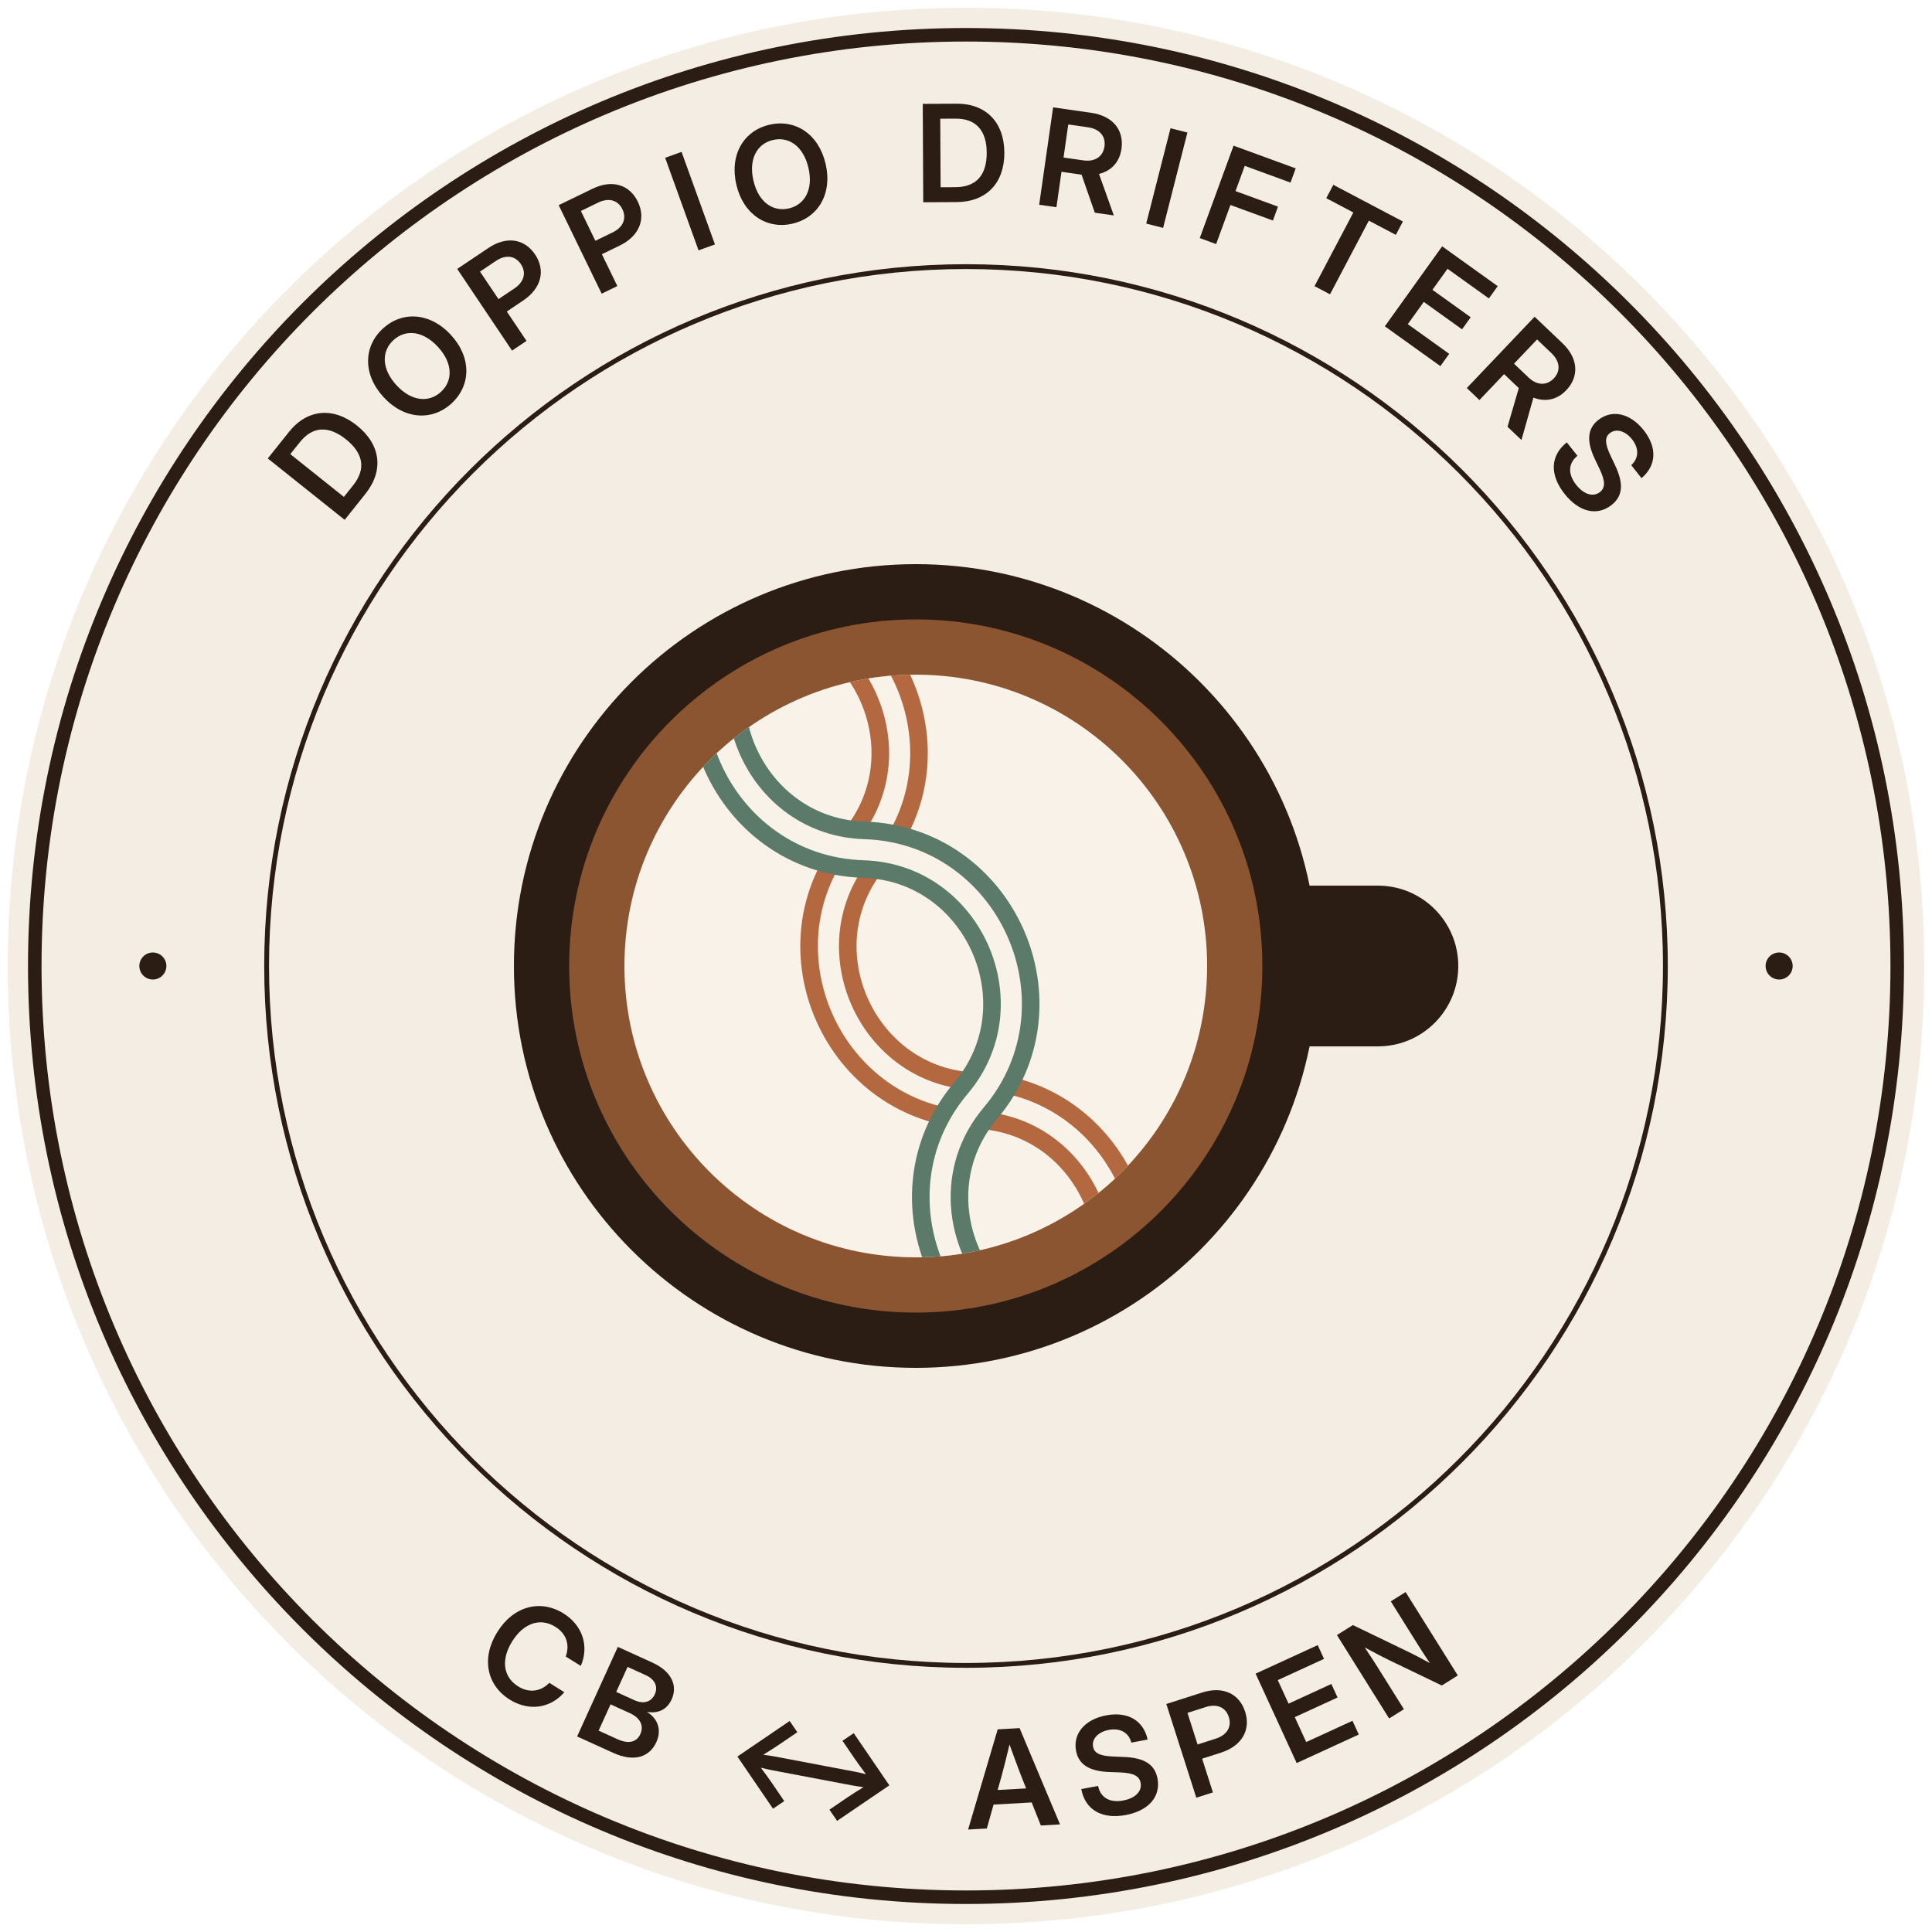
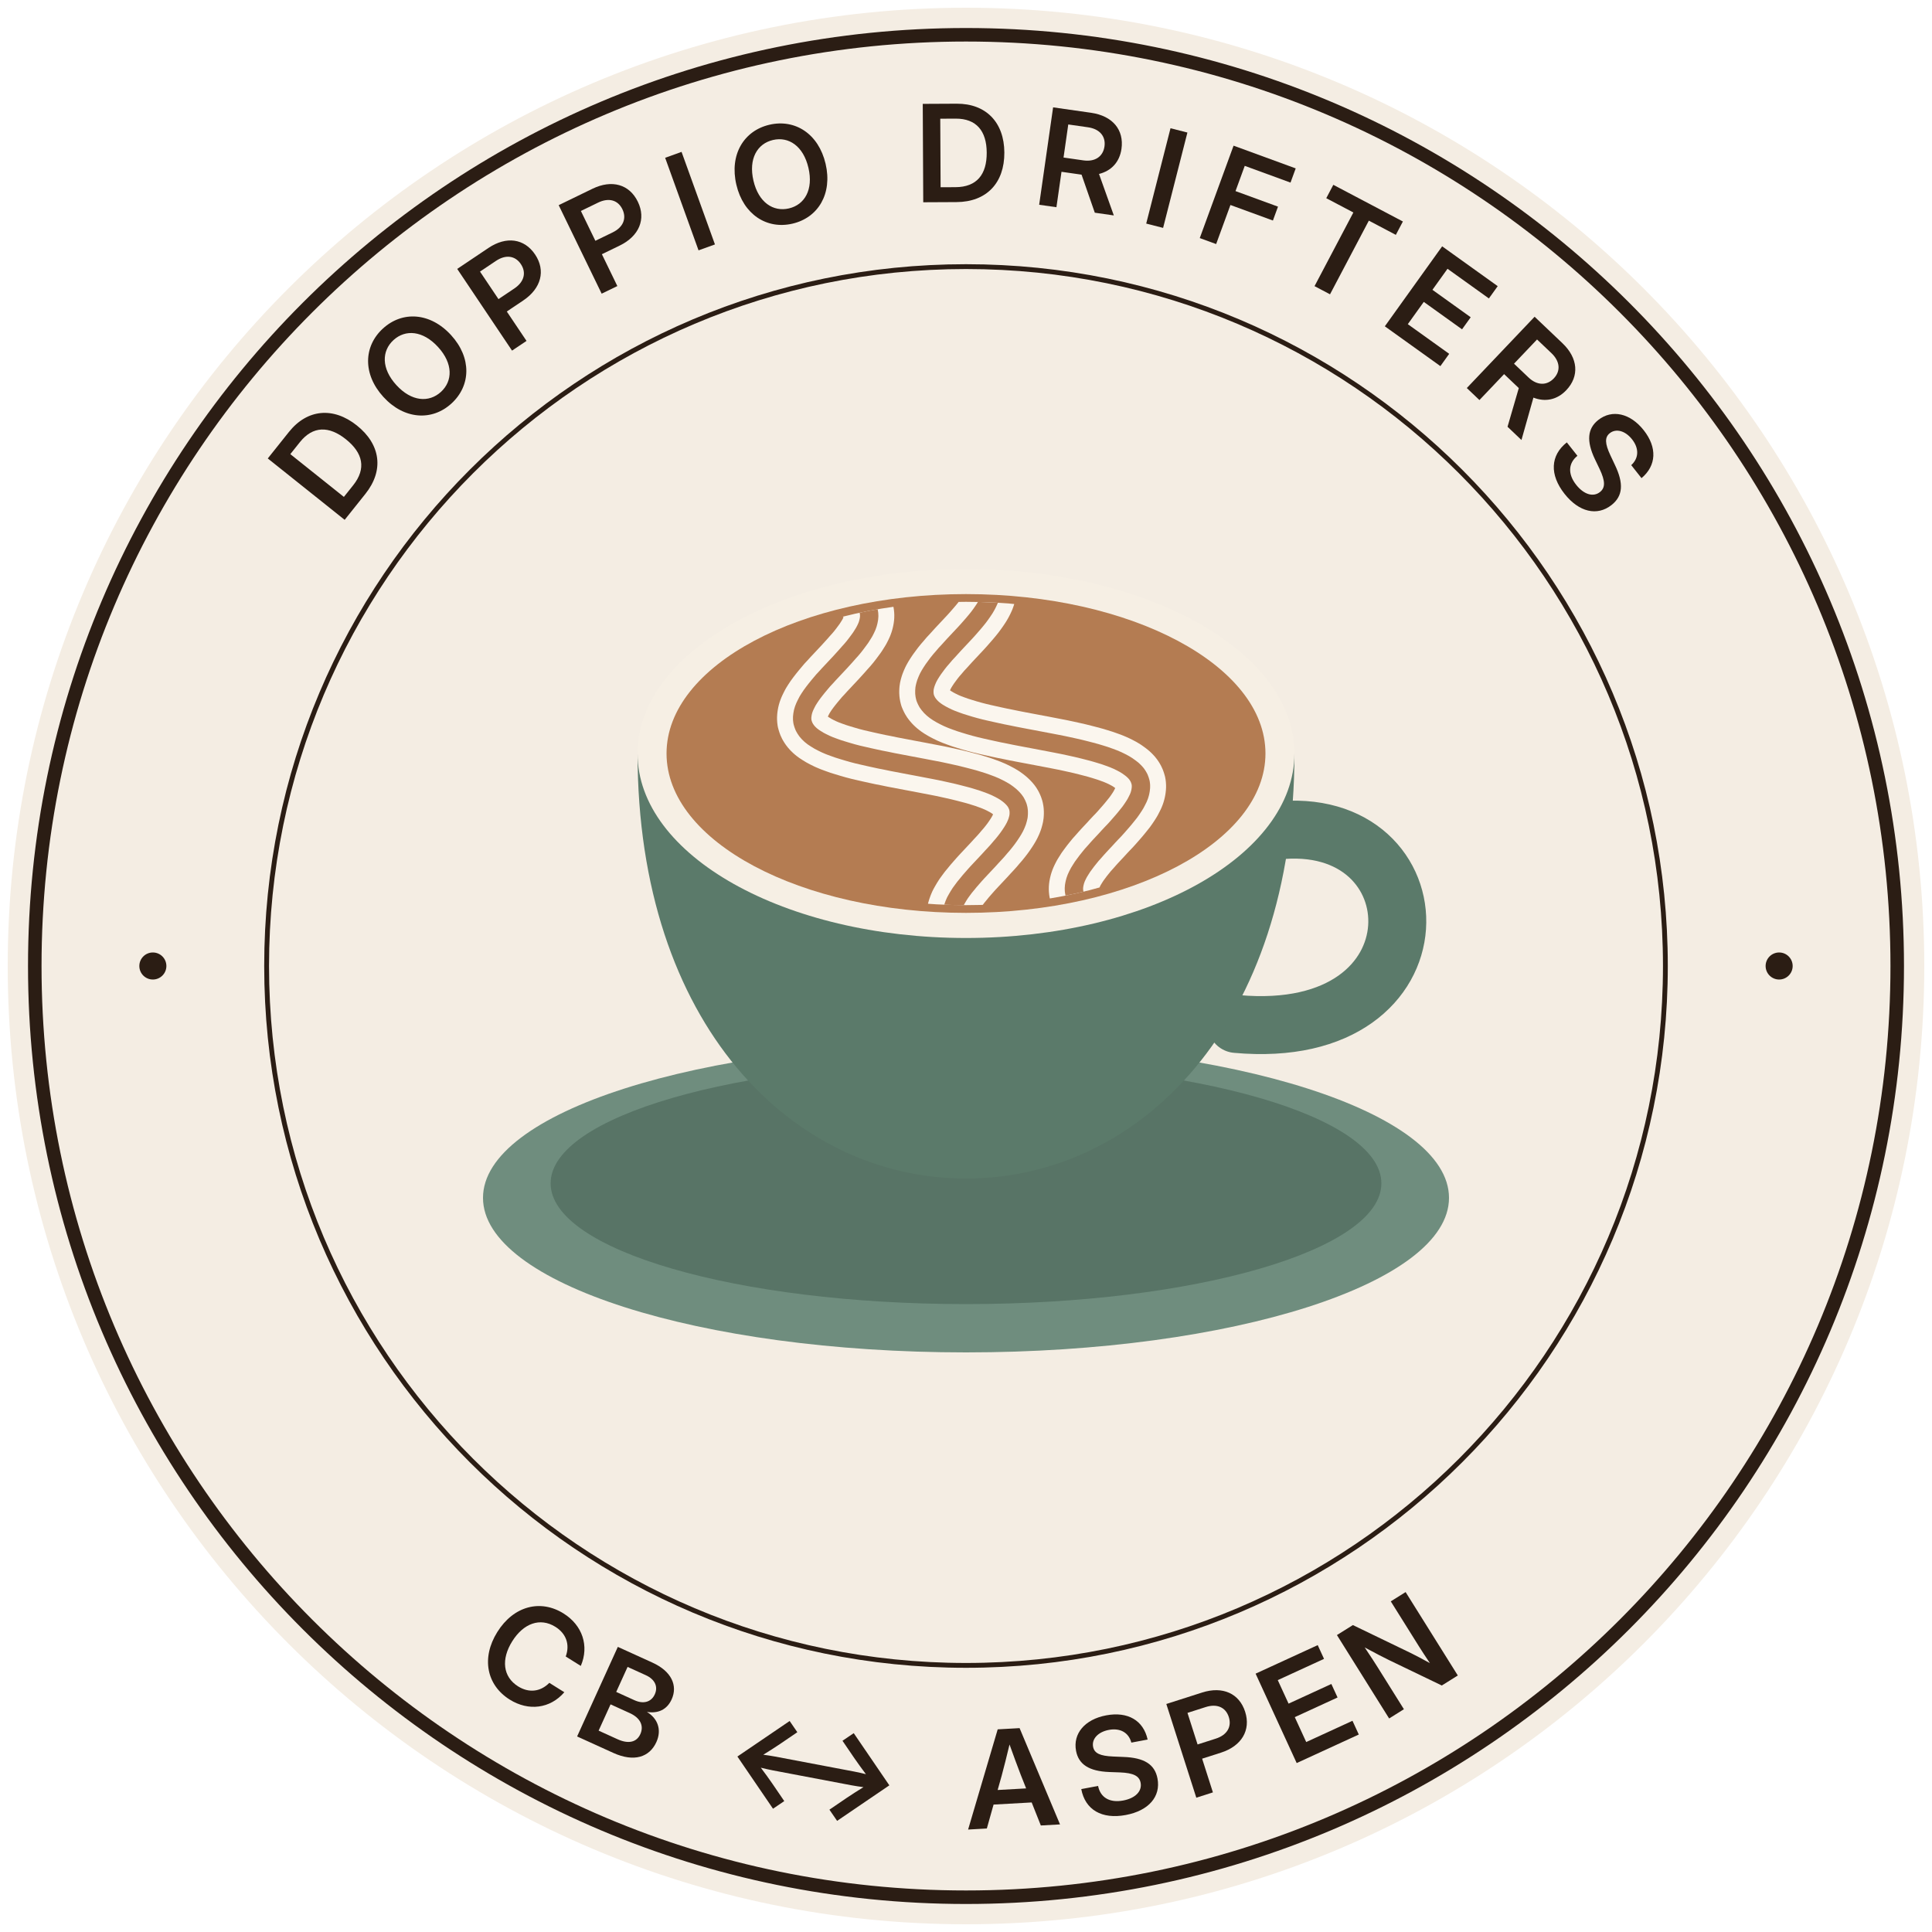
<svg xmlns="http://www.w3.org/2000/svg" viewBox="0 0 1000 1000" color="#2b1d14">
  <circle cx="500" cy="500" r="496" fill="#f4ede3" />
  <circle cx="500" cy="500" r="482" fill="none" stroke="currentColor" stroke-width="7" />
  <circle cx="500" cy="500" r="362" fill="none" stroke="currentColor" stroke-width="2.5" />
  <g fill="currentColor">
    <path d="M21.431 0.0C37.017 0.0 46.348 -9.775 46.348 -25.532C46.348 -41.187 36.948 -50.928 21.807 -50.928H4.238V0.0ZM13.262 -7.725V-43.203H21.226C31.958 -43.203 37.222 -36.743 37.222 -25.532C37.222 -14.219 32.026 -7.725 20.952 -7.725Z" transform="translate(190.98 253.31) rotate(-51.400) translate(-24.40 0)" />
    <path d="M26.182 0.82C39.819 0.82 49.902 -9.536 49.902 -25.43C49.902 -41.392 39.819 -51.748 26.182 -51.748C12.544 -51.748 2.461 -41.392 2.461 -25.43C2.461 -9.57 12.544 0.82 26.182 0.82ZM26.182 -7.28C17.842 -7.28 11.553 -13.809 11.553 -25.43C11.553 -37.085 17.842 -43.647 26.182 -43.647C34.487 -43.647 40.776 -37.085 40.776 -25.43C40.776 -13.809 34.487 -7.28 26.182 -7.28Z" transform="translate(233.13 208.23) rotate(-42.447) translate(-26.18 0)" />
    <path d="M4.238 0.0H13.262V-18.32H23.516C34.692 -18.32 41.87 -24.644 41.87 -34.658C41.87 -44.639 34.863 -50.928 23.687 -50.928H4.238ZM13.262 -26.045V-43.203H23.174C29.258 -43.203 32.983 -39.956 32.983 -34.658C32.983 -29.326 29.258 -26.045 23.174 -26.045Z" transform="translate(279.68 171.65) rotate(-33.861) translate(-21.88 0)" />
    <path d="M4.238 0.0H13.262V-18.32H23.516C34.692 -18.32 41.87 -24.644 41.87 -34.658C41.87 -44.639 34.863 -50.928 23.687 -50.928H4.238ZM13.262 -26.045V-43.203H23.174C29.258 -43.203 32.983 -39.956 32.983 -34.658C32.983 -29.326 29.258 -26.045 23.174 -26.045Z" transform="translate(327.29 144.30) rotate(-25.899) translate(-21.88 0)" />
    <path d="M13.262 -50.928H4.238V0.0H13.262Z" transform="translate(365.81 128.05) rotate(-19.838) translate(-8.75 0)" />
    <path d="M26.182 0.82C39.819 0.82 49.902 -9.536 49.902 -25.43C49.902 -41.392 39.819 -51.748 26.182 -51.748C12.544 -51.748 2.461 -41.392 2.461 -25.43C2.461 -9.57 12.544 0.82 26.182 0.82ZM26.182 -7.28C17.842 -7.28 11.553 -13.809 11.553 -25.43C11.553 -37.085 17.842 -43.647 26.182 -43.647C34.487 -43.647 40.776 -37.085 40.776 -25.43C40.776 -13.809 34.487 -7.28 26.182 -7.28Z" transform="translate(410.02 114.96) rotate(-13.154) translate(-26.18 0)" />
    <path d="M21.431 0.0C37.017 0.0 46.348 -9.775 46.348 -25.532C46.348 -41.187 36.948 -50.928 21.807 -50.928H4.238V0.0ZM13.262 -7.725V-43.203H21.226C31.958 -43.203 37.222 -36.743 37.222 -25.532C37.222 -14.219 32.026 -7.725 20.952 -7.725Z" transform="translate(498.03 104.59) rotate(-0.285) translate(-24.40 0)" />
    <path d="M4.238 0.0H13.262V-18.525H23.516C23.618 -18.525 23.687 -18.525 23.755 -18.525L33.325 0.0H43.271L32.642 -20.166C38.691 -22.627 42.314 -27.72 42.314 -34.658C42.314 -44.639 35.308 -50.928 24.097 -50.928H4.238ZM13.262 -25.977V-43.271H23.584C29.668 -43.271 33.428 -39.956 33.428 -34.658C33.428 -29.326 29.668 -25.977 23.652 -25.977Z" transform="translate(555.99 108.57) rotate(8.141) translate(-22.54 0)" />
    <path d="M13.262 -50.928H4.238V0.0H13.262Z" transform="translate(597.65 116.84) rotate(14.298) translate(-8.75 0)" />
    <path d="M4.238 0.0H13.262V-21.533H36.675V-29.189H13.262V-43.101H38.486V-50.928H4.238Z" transform="translate(635.83 128.65) rotate(20.091) translate(-20.03 0)" />
    <path d="M1.572 -43.101H17.432V0.0H26.489V-43.101H42.28V-50.928H1.572Z" transform="translate(684.39 150.21) rotate(27.796) translate(-21.94 0)" />
    <path d="M4.238 0.0H39.614V-7.827H13.262V-22.012H37.632V-29.702H13.262V-43.101H39.614V-50.928H4.238Z" transform="translate(730.37 178.63) rotate(35.634) translate(-20.95 0)" />
    <path d="M4.238 0.0H13.262V-18.525H23.516C23.618 -18.525 23.687 -18.525 23.755 -18.525L33.325 0.0H43.271L32.642 -20.166C38.691 -22.627 42.314 -27.72 42.314 -34.658C42.314 -44.639 35.308 -50.928 24.097 -50.928H4.238ZM13.262 -25.977V-43.271H23.584C29.668 -43.271 33.428 -39.956 33.428 -34.658C33.428 -29.326 29.668 -25.977 23.652 -25.977Z" transform="translate(772.48 213.46) rotate(43.559) translate(-22.54 0)" />
    <path d="M22.661 0.82C34.727 0.82 42.28 -5.195 42.28 -14.697C42.28 -22.183 37.529 -26.592 26.968 -28.95L21.807 -30.146C15.176 -31.685 12.544 -33.599 12.544 -37.017C12.544 -41.187 16.543 -44.092 22.183 -44.092C28.13 -44.092 32.026 -40.845 32.402 -35.479H40.981C40.674 -45.596 33.599 -51.748 22.217 -51.748C10.972 -51.748 3.486 -45.664 3.486 -36.572C3.486 -29.429 8.169 -24.951 18.354 -22.627L23.823 -21.396C30.625 -19.824 33.291 -17.739 33.291 -14.15C33.291 -9.673 29.087 -6.802 22.729 -6.802C15.654 -6.802 11.416 -10.459 11.348 -16.611H2.495C2.495 -5.708 10.049 0.82 22.661 0.82Z" transform="translate(810.28 254.89) rotate(51.693) translate(-22.39 0)" />
    <path d="M26.455 0.82C37.939 0.82 46.689 -6.289 48.398 -17.397H39.238C37.803 -10.938 33.018 -7.28 26.523 -7.28C17.158 -7.28 11.553 -14.492 11.553 -25.43C11.553 -36.436 17.192 -43.647 26.523 -43.647C33.052 -43.647 37.837 -39.956 39.204 -33.462H48.398C46.689 -44.604 37.939 -51.748 26.455 -51.748C12.407 -51.748 2.461 -41.426 2.461 -25.43C2.461 -9.536 12.407 0.82 26.455 0.82Z" transform="translate(263.34 878.43) rotate(32.021) translate(-25.36 0)" />
    <path d="M4.238 0.0H24.814C36.606 0.0 42.793 -5.742 42.793 -14.321C42.793 -21.567 38.076 -25.771 31.992 -26.489V-26.558C37.461 -28.062 40.845 -31.821 40.845 -37.7C40.845 -45.664 34.658 -50.928 23.926 -50.928H4.238ZM13.125 -7.349V-22.285H24.062C30.078 -22.285 33.53 -19.346 33.53 -14.629C33.53 -9.946 30.01 -7.349 23.857 -7.349ZM13.125 -29.36V-43.579H23.516C28.677 -43.579 31.821 -40.845 31.821 -36.47C31.821 -32.129 28.677 -29.36 23.516 -29.36Z" transform="translate(315.33 906.34) rotate(24.441) translate(-22.49 0)" />
    <path d="M29.155 0.82 34.146 -4.136 26.455 -11.826C24.131 -14.15 21.533 -16.543 19.004 -18.867C21.055 -18.765 23.174 -18.662 25.225 -18.662H66.855C68.872 -18.662 71.025 -18.765 73.076 -18.867C70.547 -16.543 67.949 -14.15 65.625 -11.826L57.935 -4.136L62.925 0.82L86.064 -22.285L62.925 -45.391L57.935 -40.435L65.625 -32.744C67.949 -30.42 70.547 -28.027 73.076 -25.703C71.025 -25.806 68.872 -25.908 66.855 -25.908H25.225C23.174 -25.908 21.055 -25.806 19.004 -25.703C21.533 -28.027 24.131 -30.42 26.455 -32.744L34.146 -40.435L29.155 -45.391L6.016 -22.285Z" transform="translate(416.85 938.53) rotate(10.737) translate(-46.04 0)" />
    <path d="M0.444 0.0H10.151L14.321 -12.168H34.077L38.145 0.0H48.091L29.976 -50.928H18.628ZM16.851 -19.585 19.312 -26.763C20.85 -31.445 22.388 -36.333 24.302 -42.759C26.216 -36.333 27.72 -31.445 29.224 -26.763L31.616 -19.585Z" transform="translate(524.88 945.64) rotate(-3.196) translate(-24.27 0)" />
    <path d="M22.661 0.82C34.727 0.82 42.28 -5.195 42.28 -14.697C42.28 -22.183 37.529 -26.592 26.968 -28.95L21.807 -30.146C15.176 -31.685 12.544 -33.599 12.544 -37.017C12.544 -41.187 16.543 -44.092 22.183 -44.092C28.13 -44.092 32.026 -40.845 32.402 -35.479H40.981C40.674 -45.596 33.599 -51.748 22.217 -51.748C10.972 -51.748 3.486 -45.664 3.486 -36.572C3.486 -29.429 8.169 -24.951 18.354 -22.627L23.823 -21.396C30.625 -19.824 33.291 -17.739 33.291 -14.15C33.291 -9.673 29.087 -6.802 22.729 -6.802C15.654 -6.802 11.416 -10.459 11.348 -16.611H2.495C2.495 -5.708 10.049 0.82 22.661 0.82Z" transform="translate(582.28 938.69) rotate(-10.622) translate(-22.39 0)" />
    <path d="M4.238 0.0H13.262V-18.32H23.516C34.692 -18.32 41.87 -24.644 41.87 -34.658C41.87 -44.639 34.863 -50.928 23.687 -50.928H4.238ZM13.262 -26.045V-43.203H23.174C29.258 -43.203 32.983 -39.956 32.983 -34.658C32.983 -29.326 29.258 -26.045 23.174 -26.045Z" transform="translate(636.01 925.11) rotate(-17.742) translate(-21.88 0)" />
    <path d="M4.238 0.0H39.614V-7.827H13.262V-22.012H37.632V-29.702H13.262V-43.101H39.614V-50.928H4.238Z" transform="translate(686.35 905.58) rotate(-24.677) translate(-20.95 0)" />
    <path d="M4.238 0.0H13.262V-25.601C13.262 -27.822 13.228 -32.197 13.022 -37.871C16.133 -32.368 18.833 -27.856 20.269 -25.566L36.401 0.0H46.177V-50.928H37.119V-23.174C37.119 -21.157 37.188 -16.919 37.324 -13.091C35.308 -16.714 33.052 -20.61 31.855 -22.524L13.979 -50.928H4.238Z" transform="translate(736.79 878.35) rotate(-32.041) translate(-25.21 0)" />
    <circle cx="79.12" cy="500" r="7" />
    <circle cx="920.88" cy="500" r="7" />
  </g>
-   <g transform="translate(182.8 188.0) scale(5.2)">
-     <path d="M91 52 h11 a8 8 0 0 1 0 16 h-11 z" fill="currentColor" />
-     <circle cx="56" cy="60" r="40" fill="currentColor" />
-     <circle cx="56" cy="60" r="34.5" fill="#8a5530" />
-     <circle cx="56" cy="60" r="29" fill="#f8f2e8" />
-     <clipPath id="dd-foam">
-       <circle cx="56" cy="60" r="29" />
+   <g transform="translate(215.0 170.0) scale(5.0)">
+     <ellipse cx="57" cy="90" rx="50" ry="16" fill="#6f8d7e" />
+     <ellipse cx="57" cy="88.5" rx="43" ry="12.5" fill="#587466" />
+     <path d="M89 52 C 106 50, 107 74, 85 72" fill="none" stroke="#5b7a6a" stroke-width="6" stroke-linecap="round" />
+     <path d="M23 44 C 23 72, 39 88, 57 88 C 75 88, 91 72, 91 44 Z" fill="#5b7a6a" />
+     <ellipse cx="57" cy="44" rx="34" ry="19.1" fill="#f6efe4" />
+     <ellipse cx="57" cy="44" rx="31" ry="16.5" fill="#b47c52" />
+     <clipPath id="dd-coffee">
+       <ellipse cx="57" cy="44" rx="29.5" ry="15.7" />
    </clipPath>
-     <g clip-path="url(#dd-foam)" fill="none" stroke-linecap="round">
-       <g transform="rotate(-24 56 60)">
-         <path d="M56.00 20.00 C67.31 25.47 67.31 41.87 56.00 47.33 C44.70 52.80 44.70 69.20 56.00 74.67 C67.31 80.13 67.31 96.53 56.00 102.00" stroke="#b4683f" stroke-width="5.6" />
-         <path d="M56.00 20.00 C67.31 25.47 67.31 41.87 56.00 47.33 C44.70 52.80 44.70 69.20 56.00 74.67 C67.31 80.13 67.31 96.53 56.00 102.00" stroke="#f8f2e8" stroke-width="2.1" />
-         <path d="M56.00 20.00 C44.70 25.47 44.70 41.87 56.00 47.33 C67.31 52.80 67.31 69.20 56.00 74.67 C44.70 80.13 44.70 96.53 56.00 102.00" stroke="#5b7a6a" stroke-width="5.6" />
-         <path d="M56.00 20.00 C44.70 25.47 44.70 41.87 56.00 47.33 C67.31 52.80 67.31 69.20 56.00 74.67 C44.70 80.13 44.70 96.53 56.00 102.00" stroke="#f8f2e8" stroke-width="2.1" />
-       </g>
+     <g clip-path="url(#dd-coffee)" fill="none" stroke-linecap="round" stroke-linejoin="round">
+       <path d="M43.14 26.51 L43.60 26.67 L44.03 26.83 L44.44 27.00 L44.82 27.18 L45.17 27.36 L45.49 27.55 L45.78 27.74 L46.04 27.94 L46.26 28.15 L46.46 28.36 L46.63 28.58 L46.76 28.81 L46.86 29.04 L46.93 29.28 L46.97 29.53 L46.98 29.78 L46.96 30.04 L46.91 30.31 L46.84 30.58 L46.74 30.86 L46.61 31.14 L46.46 31.43 L46.28 31.72 L46.09 32.02 L45.87 32.32 L45.64 32.63 L45.40 32.94 L45.14 33.25 L44.86 33.56 L44.58 33.88 L44.29 34.20 L44.00 34.52 L43.70 34.84 L43.40 35.16 L43.10 35.48 L42.80 35.80 L42.51 36.12 L42.22 36.43 L41.95 36.75 L41.69 37.06 L41.44 37.37 L41.20 37.68 L40.98 37.98 L40.78 38.28 L40.60 38.57 L40.45 38.86 L40.31 39.15 L40.20 39.43 L40.12 39.70 L40.07 39.97 L40.04 40.23 L40.04 40.48 L40.07 40.73 L40.14 40.97 L40.23 41.21 L40.36 41.44 L40.51 41.66 L40.70 41.88 L40.92 42.09 L41.17 42.29 L41.46 42.48 L41.77 42.67 L42.11 42.85 L42.48 43.03 L42.88 43.20 L43.31 43.36 L43.76 43.52 L44.24 43.67 L44.74 43.82 L45.26 43.97 L45.80 44.11 L46.36 44.24 L46.93 44.37 L47.52 44.50 L48.12 44.63 L48.74 44.75 L49.36 44.88 L49.99 45.00 L50.62 45.12 L51.25 45.24 L51.89 45.36 L52.52 45.48 L53.14 45.60 L53.77 45.72 L54.38 45.84 L54.98 45.97 L55.57 46.10 L56.14 46.23 L56.70 46.37 L57.24 46.51 L57.77 46.65 L58.26 46.80 L58.74 46.95 L59.19 47.11 L59.62 47.27 L60.02 47.44 L60.39 47.62 L60.73 47.80 L61.05 47.99 L61.33 48.19 L61.58 48.39 L61.80 48.60 L61.99 48.81 L62.15 49.03 L62.27 49.26 L62.37 49.50 L62.43 49.74 L62.46 49.99 L62.46 50.24 L62.44 50.51 L62.38 50.77 L62.30 51.05 L62.19 51.33 L62.06 51.61 L61.90 51.90 L61.72 52.19 L61.52 52.49 L61.30 52.80 L61.07 53.10 L60.82 53.41 L60.55 53.72 L60.28 54.04 L59.99 54.36 L59.70 54.67 L59.41 54.99 L59.11 55.31 L58.81 55.63 L58.51 55.95 L58.21 56.27 L57.92 56.59 L57.64 56.91 L57.37 57.22 L57.11 57.54 L56.86 57.84 L56.63 58.15 L56.41 58.45 L56.22 58.75 L56.05 59.04 L55.89 59.33 L55.77 59.61 L55.67 59.89 L55.59 60.16 L55.54 60.43 L55.52 60.69 L55.53 60.94 L55.57 61.19 L55.64 61.43 L55.74 61.67 L55.88 61.89 L56.04 62.11 L56.24 62.33 L56.47 62.53 L56.73 62.73 L57.02 62.93 L57.34 63.11 L57.69 63.29 L58.06 63.47 L58.47 63.64 L58.90 63.80 L59.36 63.96" stroke="#fbf6ee" stroke-width="5.2" />
+       <path d="M43.14 26.51 L43.60 26.67 L44.03 26.83 L44.44 27.00 L44.82 27.18 L45.17 27.36 L45.49 27.55 L45.78 27.74 L46.04 27.94 L46.26 28.15 L46.46 28.36 L46.63 28.58 L46.76 28.81 L46.86 29.04 L46.93 29.28 L46.97 29.53 L46.98 29.78 L46.96 30.04 L46.91 30.31 L46.84 30.58 L46.74 30.86 L46.61 31.14 L46.46 31.43 L46.28 31.72 L46.09 32.02 L45.87 32.32 L45.64 32.63 L45.40 32.94 L45.14 33.25 L44.86 33.56 L44.58 33.88 L44.29 34.20 L44.00 34.52 L43.70 34.84 L43.40 35.16 L43.10 35.48 L42.80 35.80 L42.51 36.12 L42.22 36.43 L41.95 36.75 L41.69 37.06 L41.44 37.37 L41.20 37.68 L40.98 37.98 L40.78 38.28 L40.60 38.57 L40.45 38.86 L40.31 39.15 L40.20 39.43 L40.12 39.70 L40.07 39.97 L40.04 40.23 L40.04 40.48 L40.07 40.73 L40.14 40.97 L40.23 41.21 L40.36 41.44 L40.51 41.66 L40.70 41.88 L40.92 42.09 L41.17 42.29 L41.46 42.48 L41.77 42.67 L42.11 42.85 L42.48 43.03 L42.88 43.20 L43.31 43.36 L43.76 43.52 L44.24 43.67 L44.74 43.82 L45.26 43.97 L45.80 44.11 L46.36 44.24 L46.93 44.37 L47.52 44.50 L48.12 44.63 L48.74 44.75 L49.36 44.88 L49.99 45.00 L50.62 45.12 L51.25 45.24 L51.89 45.36 L52.52 45.48 L53.14 45.60 L53.77 45.72 L54.38 45.84 L54.98 45.97 L55.57 46.10 L56.14 46.23 L56.70 46.37 L57.24 46.51 L57.77 46.65 L58.26 46.80 L58.74 46.95 L59.19 47.11 L59.62 47.27 L60.02 47.44 L60.39 47.62 L60.73 47.80 L61.05 47.99 L61.33 48.19 L61.58 48.39 L61.80 48.60 L61.99 48.81 L62.15 49.03 L62.27 49.26 L62.37 49.50 L62.43 49.74 L62.46 49.99 L62.46 50.24 L62.44 50.51 L62.38 50.77 L62.30 51.05 L62.19 51.33 L62.06 51.61 L61.90 51.90 L61.72 52.19 L61.52 52.49 L61.30 52.80 L61.07 53.10 L60.82 53.41 L60.55 53.72 L60.28 54.04 L59.99 54.36 L59.70 54.67 L59.41 54.99 L59.11 55.31 L58.81 55.63 L58.51 55.95 L58.21 56.27 L57.92 56.59 L57.64 56.91 L57.37 57.22 L57.11 57.54 L56.86 57.84 L56.63 58.15 L56.41 58.45 L56.22 58.75 L56.05 59.04 L55.89 59.33 L55.77 59.61 L55.67 59.89 L55.59 60.16 L55.54 60.43 L55.52 60.69 L55.53 60.94 L55.57 61.19 L55.64 61.43 L55.74 61.67 L55.88 61.89 L56.04 62.11 L56.24 62.33 L56.47 62.53 L56.73 62.73 L57.02 62.93 L57.34 63.11 L57.69 63.29 L58.06 63.47 L58.47 63.64 L58.90 63.80 L59.36 63.96" stroke="#b47c52" stroke-width="1.9" />
+       <path d="M55.79 23.80 L56.25 23.95 L56.68 24.12 L57.09 24.28 L57.46 24.46 L57.81 24.64 L58.13 24.83 L58.42 25.02 L58.68 25.22 L58.91 25.43 L59.11 25.64 L59.27 25.86 L59.41 26.09 L59.51 26.32 L59.58 26.56 L59.62 26.81 L59.63 27.06 L59.61 27.32 L59.56 27.59 L59.48 27.86 L59.38 28.14 L59.25 28.42 L59.10 28.71 L58.93 29.00 L58.73 29.30 L58.52 29.60 L58.29 29.91 L58.04 30.22 L57.78 30.53 L57.51 30.84 L57.23 31.16 L56.94 31.48 L56.64 31.80 L56.34 32.12 L56.04 32.44 L55.74 32.76 L55.45 33.08 L55.16 33.40 L54.87 33.71 L54.60 34.03 L54.33 34.34 L54.08 34.65 L53.85 34.96 L53.63 35.26 L53.43 35.56 L53.25 35.85 L53.09 36.14 L52.96 36.43 L52.85 36.71 L52.77 36.98 L52.71 37.25 L52.69 37.51 L52.69 37.76 L52.72 38.01 L52.78 38.26 L52.88 38.49 L53.00 38.72 L53.16 38.94 L53.35 39.16 L53.57 39.37 L53.82 39.57 L54.10 39.76 L54.42 39.95 L54.76 40.13 L55.13 40.31 L55.53 40.48 L55.96 40.64 L56.41 40.80 L56.89 40.95 L57.38 41.10 L57.91 41.25 L58.45 41.39 L59.00 41.52 L59.58 41.65 L60.17 41.78 L60.77 41.91 L61.38 42.03 L62.01 42.16 L62.63 42.28 L63.26 42.40 L63.90 42.52 L64.53 42.64 L65.16 42.76 L65.79 42.88 L66.41 43.00 L67.02 43.12 L67.63 43.25 L68.22 43.38 L68.79 43.51 L69.35 43.65 L69.89 43.79 L70.41 43.93 L70.91 44.08 L71.39 44.23 L71.84 44.39 L72.27 44.55 L72.67 44.72 L73.04 44.90 L73.38 45.08 L73.69 45.27 L73.97 45.47 L74.23 45.67 L74.45 45.88 L74.64 46.09 L74.79 46.31 L74.92 46.54 L75.01 46.78 L75.08 47.02 L75.11 47.27 L75.11 47.52 L75.08 47.79 L75.03 48.05 L74.95 48.33 L74.84 48.61 L74.70 48.89 L74.55 49.18 L74.37 49.47 L74.17 49.77 L73.95 50.08 L73.71 50.38 L73.46 50.69 L73.20 51.00 L72.92 51.32 L72.64 51.64 L72.35 51.96 L72.05 52.27 L71.75 52.59 L71.45 52.92 L71.15 53.24 L70.86 53.55 L70.57 53.87 L70.29 54.19 L70.01 54.50 L69.75 54.82 L69.51 55.12 L69.28 55.43 L69.06 55.73 L68.87 56.03 L68.69 56.32 L68.54 56.61 L68.41 56.89 L68.31 57.17 L68.24 57.44 L68.19 57.71 L68.17 57.97 L68.18 58.22 L68.22 58.47 L68.29 58.71 L68.39 58.95 L68.52 59.17 L68.69 59.39 L68.88 59.61 L69.11 59.81 L69.37 60.01 L69.66 60.21 L69.98 60.39 L70.33 60.57 L70.71 60.75 L71.12 60.92 L71.55 61.08 L72.01 61.24" stroke="#fbf6ee" stroke-width="5.2" />
+       <path d="M55.79 23.80 L56.25 23.95 L56.68 24.12 L57.09 24.28 L57.46 24.46 L57.81 24.64 L58.13 24.83 L58.42 25.02 L58.68 25.22 L58.91 25.43 L59.11 25.64 L59.27 25.86 L59.41 26.09 L59.51 26.32 L59.58 26.56 L59.62 26.81 L59.63 27.06 L59.61 27.32 L59.56 27.59 L59.48 27.86 L59.38 28.14 L59.25 28.42 L59.10 28.71 L58.93 29.00 L58.73 29.30 L58.52 29.60 L58.29 29.91 L58.04 30.22 L57.78 30.53 L57.51 30.84 L57.23 31.16 L56.94 31.48 L56.64 31.80 L56.34 32.12 L56.04 32.44 L55.74 32.76 L55.45 33.08 L55.16 33.40 L54.87 33.71 L54.60 34.03 L54.33 34.34 L54.08 34.65 L53.85 34.96 L53.63 35.26 L53.43 35.56 L53.25 35.85 L53.09 36.14 L52.96 36.43 L52.85 36.71 L52.77 36.98 L52.71 37.25 L52.69 37.51 L52.69 37.76 L52.72 38.01 L52.78 38.26 L52.88 38.49 L53.00 38.72 L53.16 38.94 L53.35 39.16 L53.57 39.37 L53.82 39.57 L54.10 39.76 L54.42 39.95 L54.76 40.13 L55.13 40.31 L55.53 40.48 L55.96 40.64 L56.41 40.80 L56.89 40.95 L57.38 41.10 L57.91 41.25 L58.45 41.39 L59.00 41.52 L59.58 41.65 L60.17 41.78 L60.77 41.91 L61.38 42.03 L62.01 42.16 L62.63 42.28 L63.26 42.40 L63.90 42.52 L64.53 42.64 L65.16 42.76 L65.79 42.88 L66.41 43.00 L67.02 43.12 L67.63 43.25 L68.22 43.38 L68.79 43.51 L69.35 43.65 L69.89 43.79 L70.41 43.93 L70.91 44.08 L71.39 44.23 L71.84 44.39 L72.27 44.55 L72.67 44.72 L73.04 44.90 L73.38 45.08 L73.69 45.27 L73.97 45.47 L74.23 45.67 L74.45 45.88 L74.64 46.09 L74.79 46.31 L74.92 46.54 L75.01 46.78 L75.08 47.02 L75.11 47.27 L75.11 47.52 L75.08 47.79 L75.03 48.05 L74.95 48.33 L74.84 48.61 L74.70 48.89 L74.55 49.18 L74.37 49.47 L74.17 49.77 L73.95 50.08 L73.71 50.38 L73.46 50.69 L73.20 51.00 L72.92 51.32 L72.64 51.64 L72.35 51.96 L72.05 52.27 L71.75 52.59 L71.45 52.92 L71.15 53.24 L70.86 53.55 L70.57 53.87 L70.29 54.19 L70.01 54.50 L69.75 54.82 L69.51 55.12 L69.28 55.43 L69.06 55.73 L68.87 56.03 L68.69 56.32 L68.54 56.61 L68.41 56.89 L68.31 57.17 L68.24 57.44 L68.19 57.71 L68.17 57.97 L68.18 58.22 L68.22 58.47 L68.29 58.71 L68.39 58.95 L68.52 59.17 L68.69 59.39 L68.88 59.61 L69.11 59.81 L69.37 60.01 L69.66 60.21 L69.98 60.39 L70.33 60.57 L70.71 60.75 L71.12 60.92 L71.55 61.08 L72.01 61.24" stroke="#b47c52" stroke-width="1.9" />
    </g>
  </g>
</svg>
